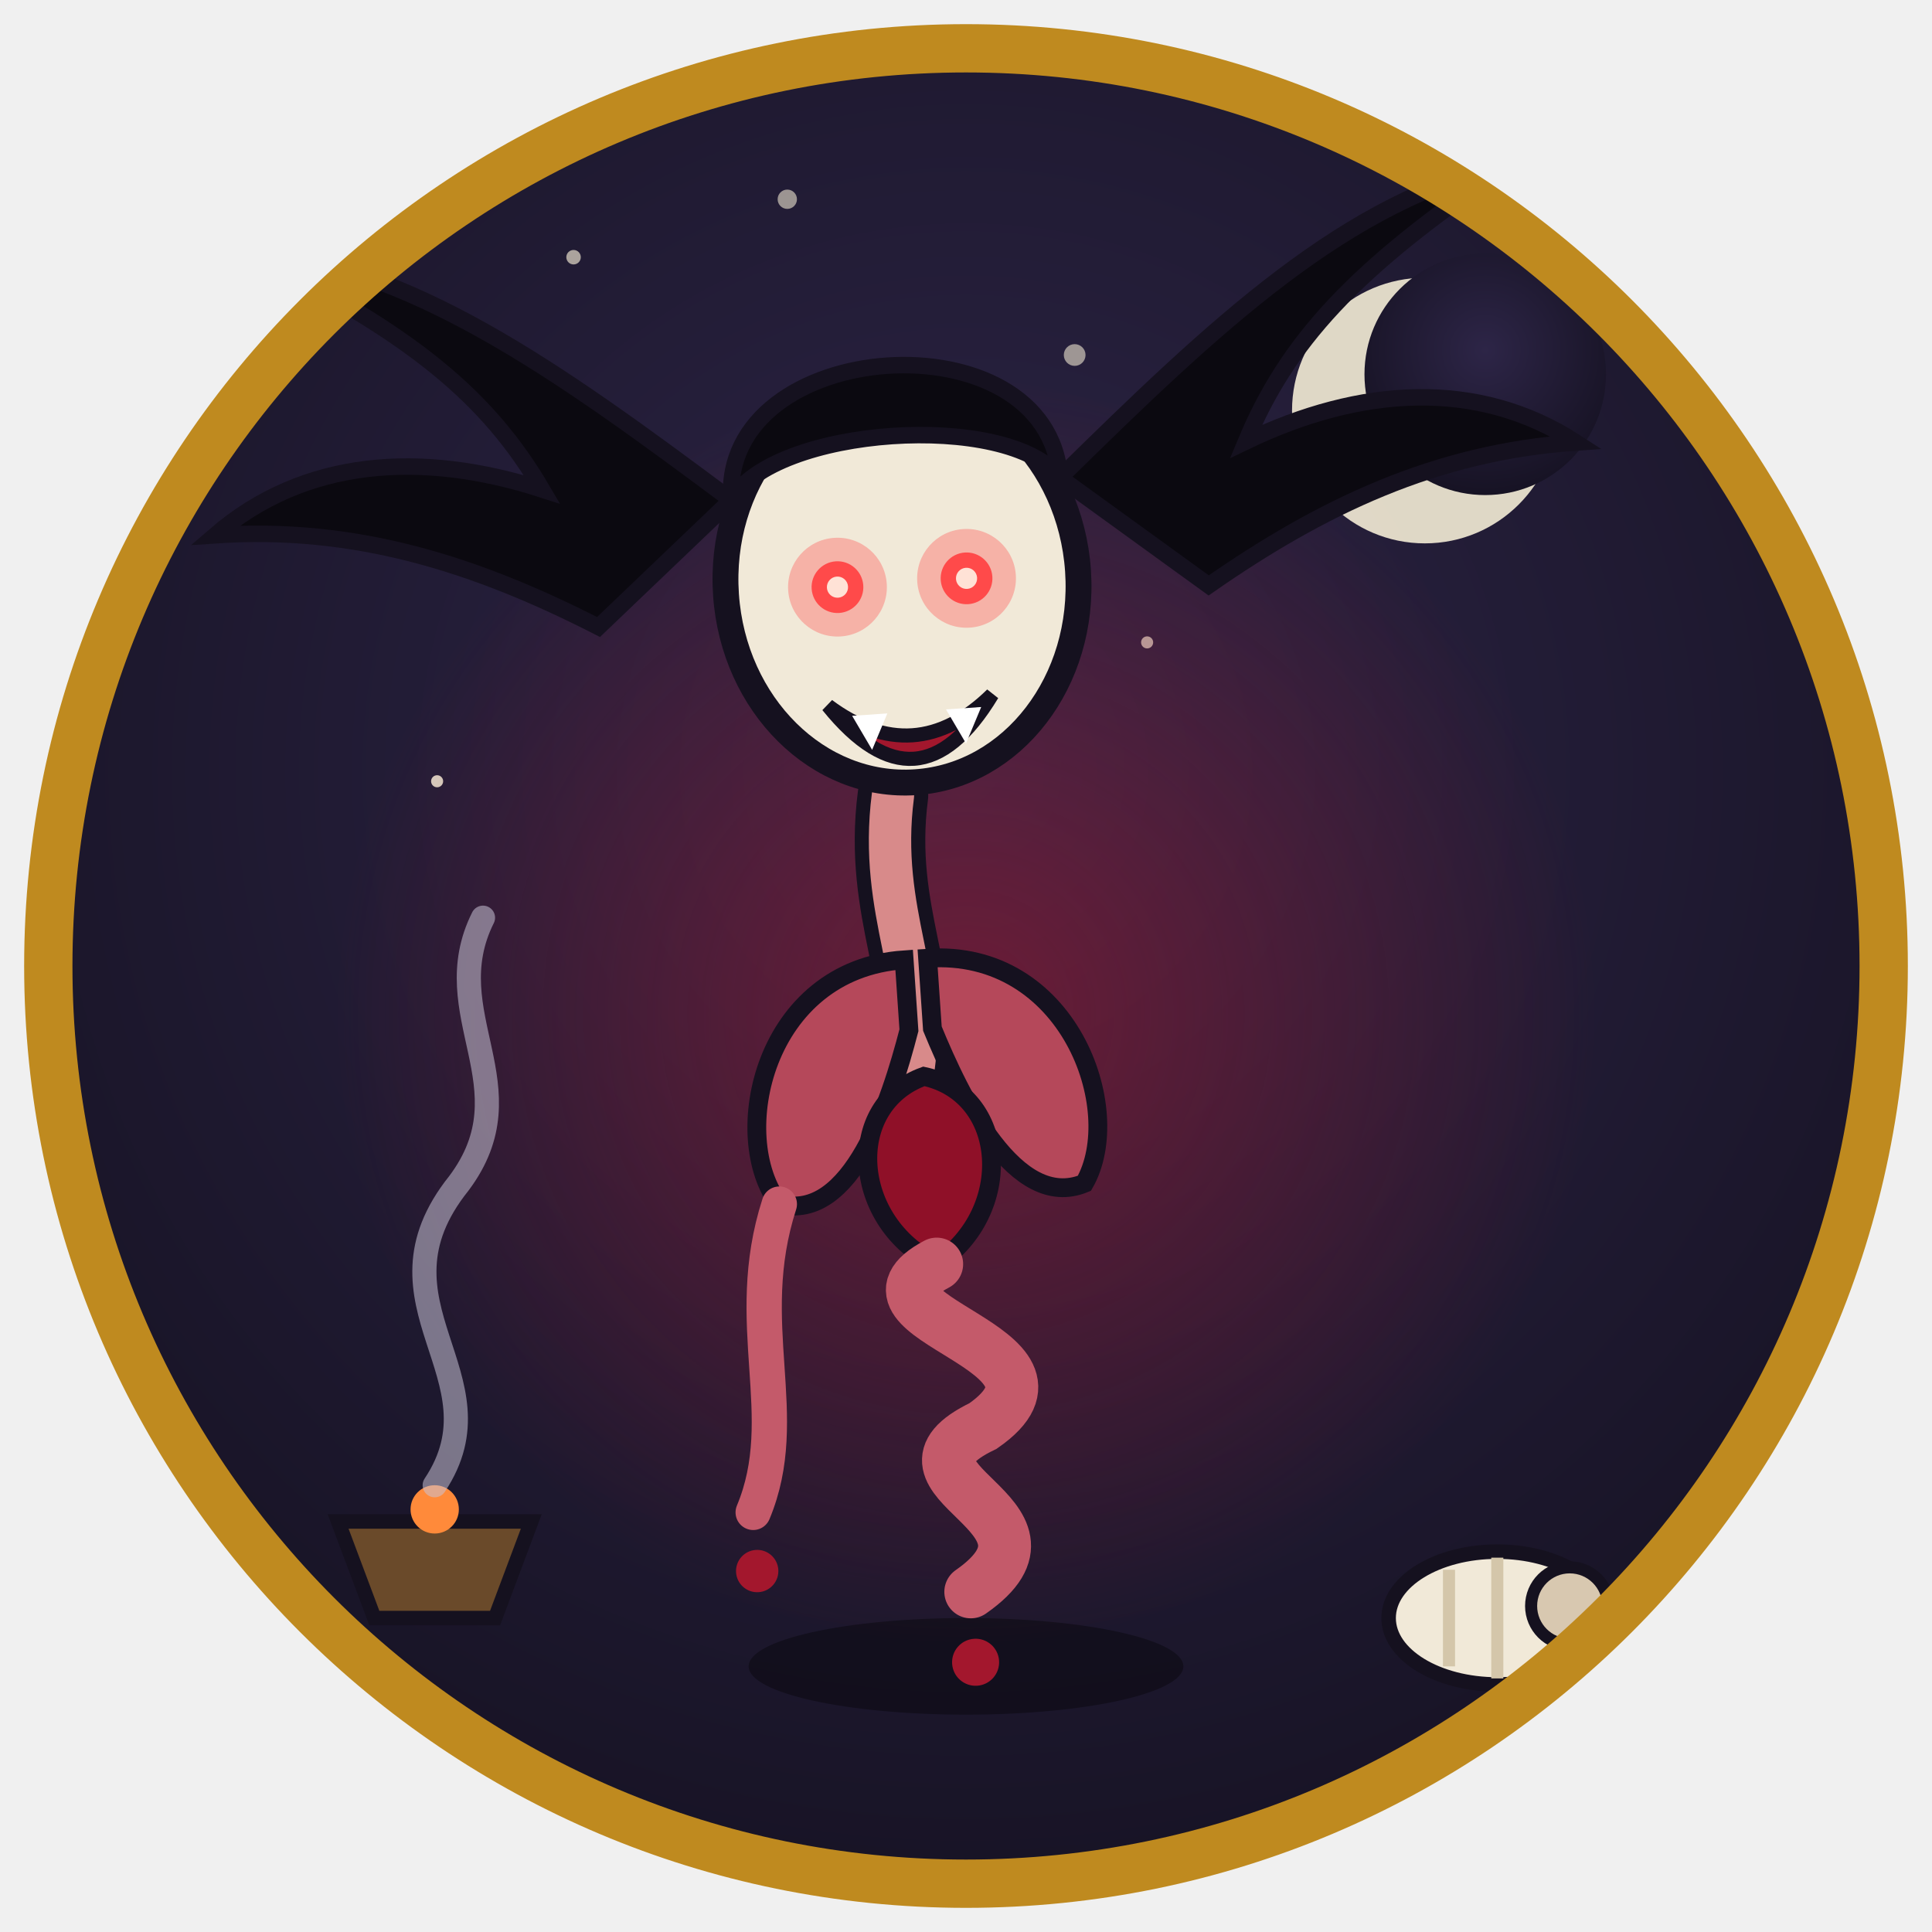
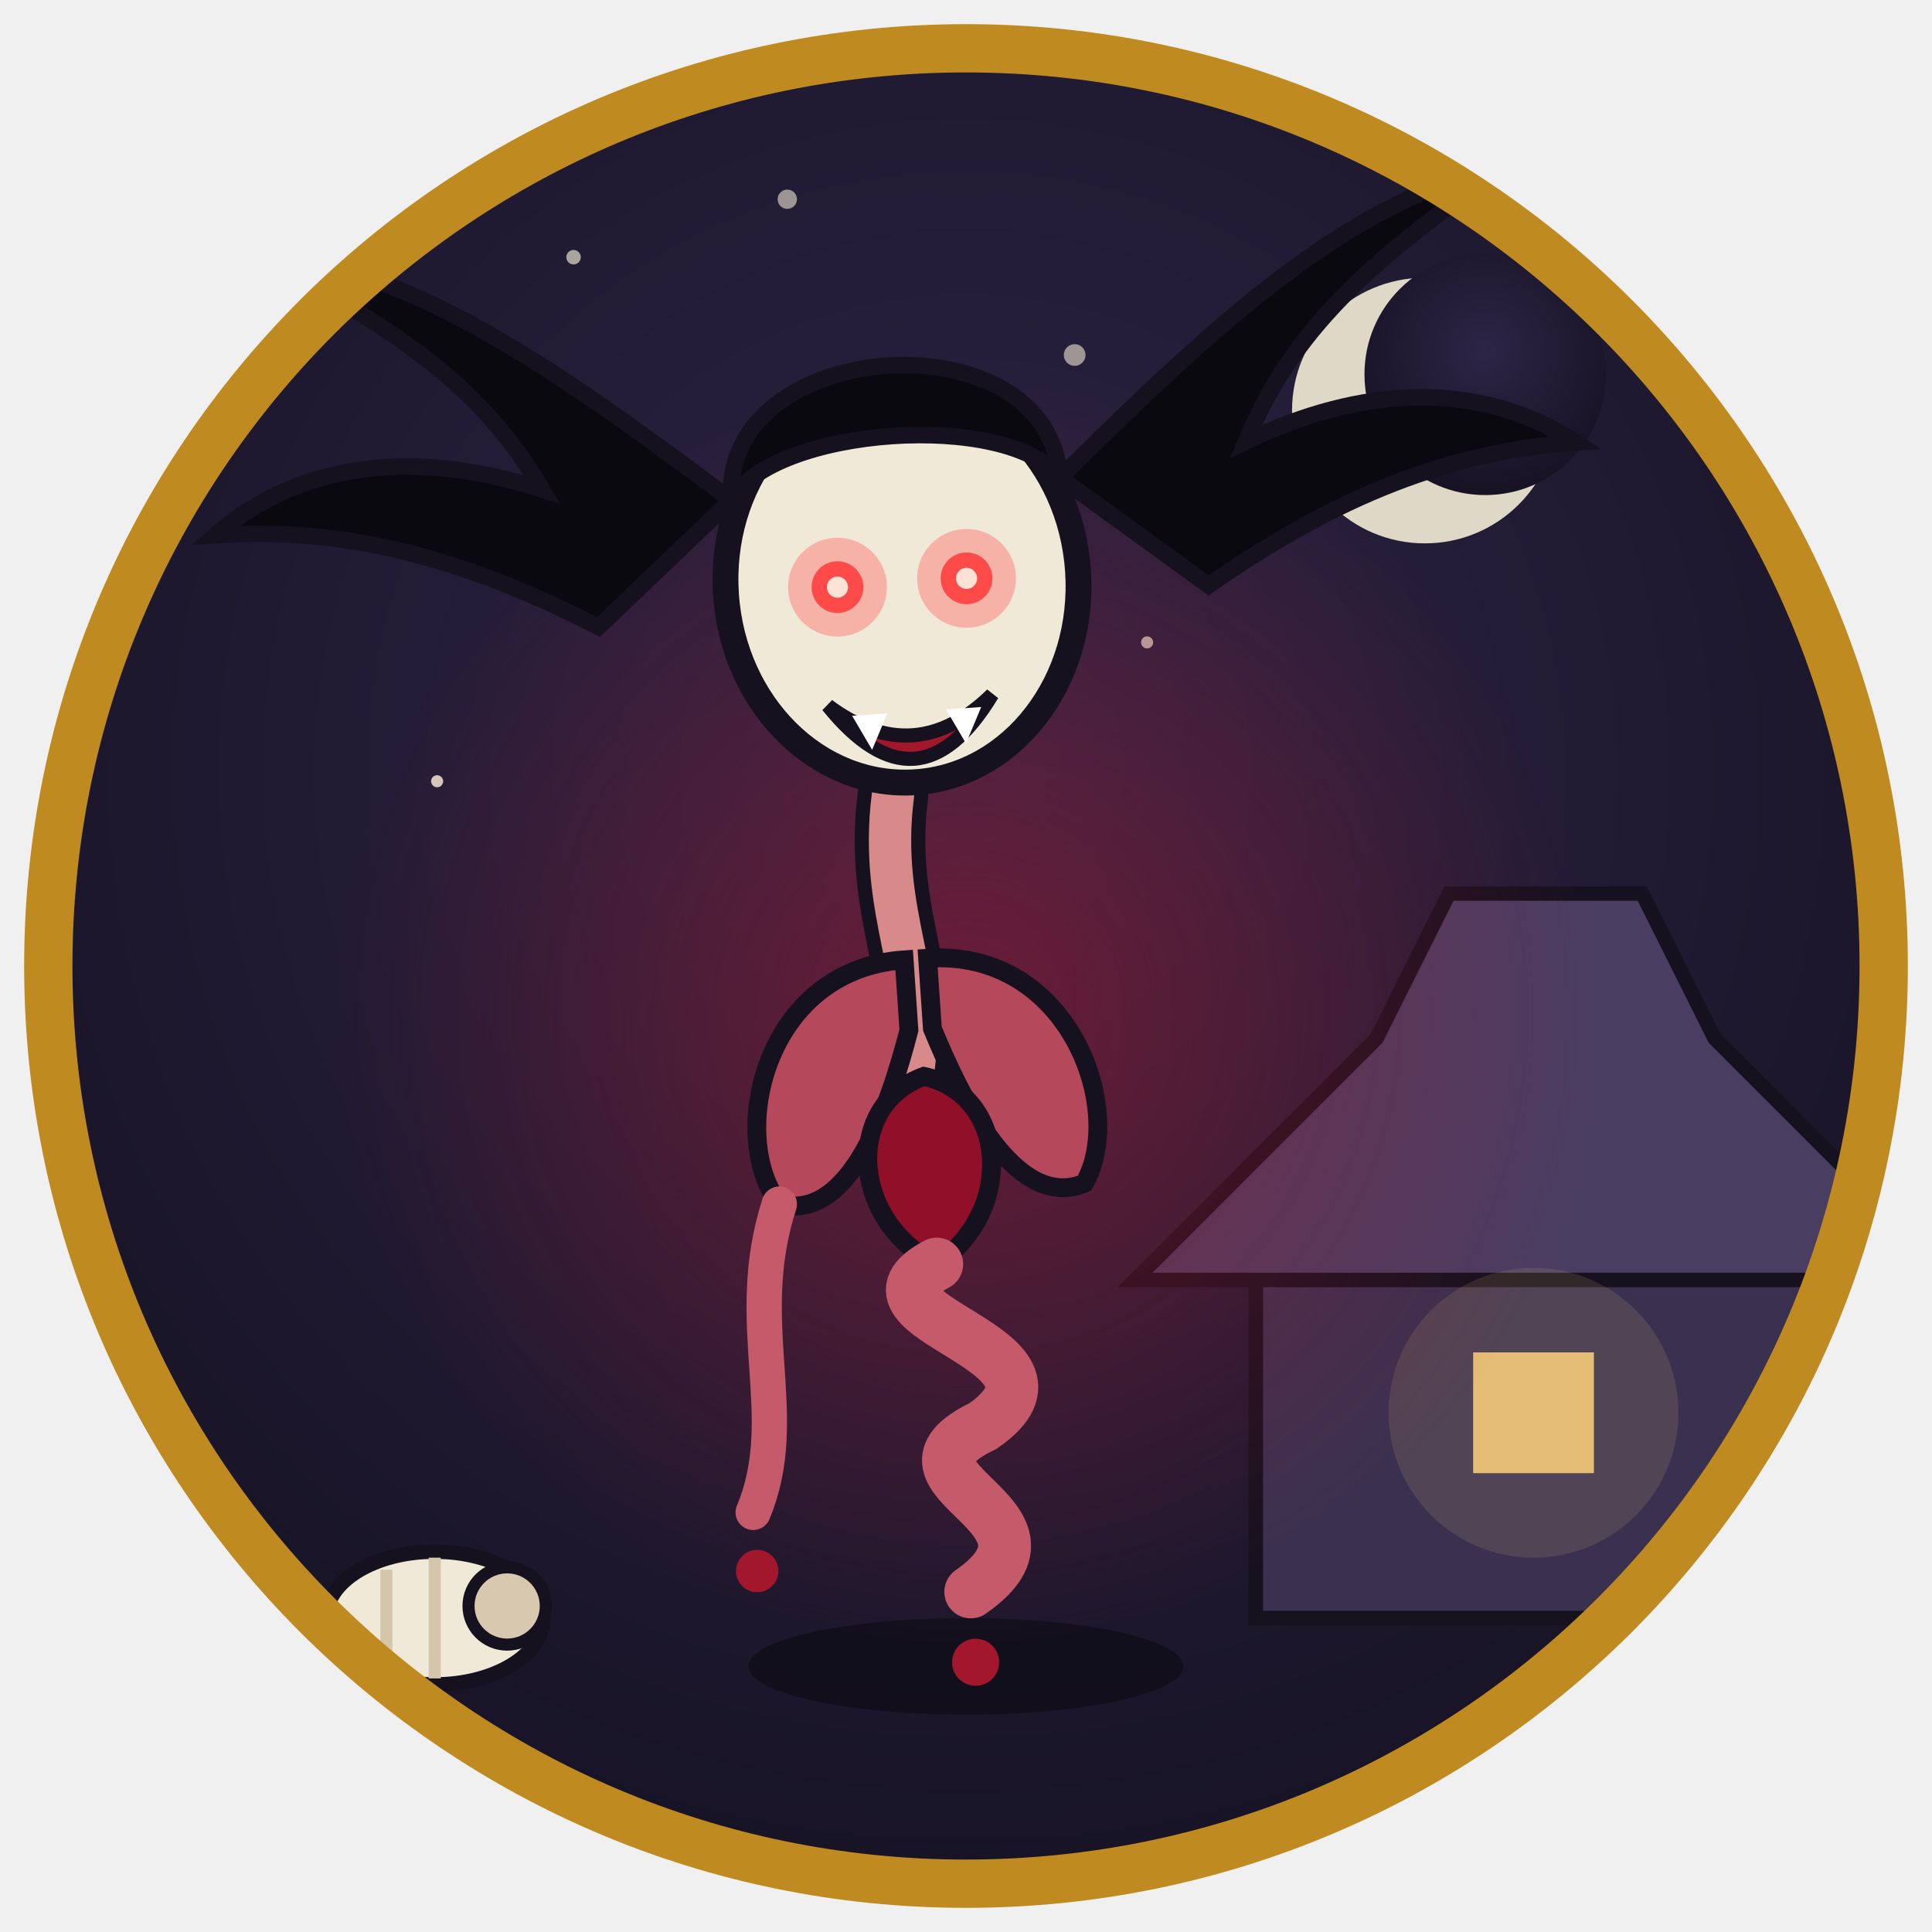
<svg xmlns="http://www.w3.org/2000/svg" viewBox="0 0 160 160" role="img" aria-labelledby="g9efc05-t">
  <defs>
    <radialGradient id="g9efc05-sky" cx="50%" cy="40%" r="75%">
      <stop offset="0" stop-color="#2d2547" />
      <stop offset="1" stop-color="#110e1b" />
    </radialGradient>
    <radialGradient id="g9efc05-glow">
      <stop offset="0" stop-color="#ffb347" stop-opacity="0.75" />
      <stop offset="1" stop-color="#ff6a2a" stop-opacity="0" />
    </radialGradient>
    <radialGradient id="g9efc05-dread">
      <stop offset="0" stop-color="#a3172d" stop-opacity="0.55" />
      <stop offset="1" stop-color="#a3172d" stop-opacity="0" />
    </radialGradient>
    <linearGradient id="g9efc05-fire" x1="0" y1="1" x2="0" y2="0">
      <stop offset="0" stop-color="#ffcf5a" />
      <stop offset="0.6" stop-color="#ff7a2a" />
      <stop offset="1" stop-color="#c8202a" />
    </linearGradient>
    <pattern id="poleng" width="8" height="8" patternUnits="userSpaceOnUse">
      <rect width="8" height="8" fill="#f2ead8" />
      <rect width="4" height="4" fill="#15111f" />
      <rect x="4" y="4" width="4" height="4" fill="#15111f" />
    </pattern>
    <clipPath id="g9efc05-disc">
      <circle cx="80" cy="80" r="76" />
    </clipPath>
  </defs>
  <g clip-path="url(#g9efc05-disc)">
    <rect width="160" height="160" fill="url(#g9efc05-sky)" />
    <circle cx="95.0" cy="53.2" r="0.5" fill="#f4ecd6" opacity="0.73" />
    <circle cx="47.5" cy="21.3" r="0.6" fill="#f4ecd6" opacity="0.65" />
    <circle cx="65.2" cy="16.5" r="0.8" fill="#f4ecd6" opacity="0.58" />
    <circle cx="73.9" cy="65.6" r="0.6" fill="#f4ecd6" opacity="0.75" />
    <circle cx="125.3" cy="25.6" r="0.6" fill="#f4ecd6" opacity="0.79" />
    <circle cx="116.1" cy="28.6" r="1.1" fill="#f4ecd6" opacity="0.67" />
    <circle cx="140.0" cy="15.3" r="1.0" fill="#f4ecd6" opacity="0.75" />
    <circle cx="36.2" cy="64.7" r="0.5" fill="#f4ecd6" opacity="0.86" />
    <circle cx="118.0" cy="33.9" r="0.8" fill="#f4ecd6" opacity="0.71" />
    <circle cx="52.9" cy="41.1" r="1.3" fill="#f4ecd6" opacity="0.70" />
    <circle cx="89.0" cy="29.4" r="0.9" fill="#f4ecd6" opacity="0.58" />
    <circle cx="118.0" cy="34.0" r="11.0" fill="#f4ecd6" opacity="0.9" />
    <circle cx="123.0" cy="31.0" r="10.0" fill="url(#g9efc05-sky)" />
+     <path d="M104 134 L104 104 L152 104 L152 134 Z" fill="#3a3150" stroke="#15111f" stroke-width="1.2" />
+     <path d="M94 106 L114 86 L120 74 L136 74 L142 86 L162 106 Z" fill="#4a3d62" stroke="#15111f" stroke-width="1.2" />
+     <rect x="122" y="112" width="10" height="10" fill="#ffd27a" opacity="0.85" />
+     <circle cx="127.0" cy="117.0" r="12.0" fill="#ffd27a" opacity="0.12" />
    <circle cx="80.0" cy="84.0" r="52.0" fill="url(#g9efc05-dread)" />
    <ellipse cx="80.0" cy="138.0" rx="18.0" ry="4.0" fill="#000000" opacity="0.35" />
    <g transform="translate(80 126) rotate(-3.9) scale(0.974) translate(-80 -134)">
      <path d="M66 46 C52 34 40 24 26 22 C40 30 46 36 50 44 C40 40 30 40 22 46 C34 46 44 50 54 56 Z" fill="#0b0910" stroke="#15111f" stroke-width="1.4" />
      <path d="M94 46 C108 34 120 24 134 22 C120 30 114 36 110 44 C120 40 130 40 138 46 C126 46 116 50 106 56 Z" fill="#0b0910" stroke="#15111f" stroke-width="1.4" />
      <path d="M78 72 C76 82 80 88 78 96" fill="none" stroke="#15111f" stroke-width="6" stroke-linecap="round" />
      <path d="M78 72 C76 82 80 88 78 96" fill="none" stroke="#d88a8a" stroke-width="3.6" stroke-linecap="round" />
      <path d="M78 86 C66 86 62 100 66 106 C72 108 76 98 78 92 Z M80 86 C92 86 96 100 92 106 C86 108 82 98 80 92 Z" fill="#b5485a" stroke="#15111f" stroke-width="1.6" />
      <path d="M79 96 C72 98 72 108 79 112 C86 108 86 98 79 96 Z" fill="#8f1028" stroke="#15111f" stroke-width="1.6" />
      <path d="M79 112 C70 116 92 120 82 126 C72 130 90 134 80 140" fill="none" stroke="#c45a6a" stroke-width="4.5" stroke-linecap="round" />
      <path d="M66 106 C62 116 66 124 62 132" fill="none" stroke="#c45a6a" stroke-width="3" stroke-linecap="round" />
      <circle cx="62.0" cy="137.0" r="1.8" fill="#a3172d" />
      <circle cx="80.0" cy="146.0" r="2.0" fill="#a3172d" />
      <ellipse cx="80.0" cy="54.0" rx="15.0" ry="17.0" fill="#f1e9d8" stroke="#15111f" stroke-width="2.2" />
      <path d="M66 46 C66 32 94 32 94 46 C90 40 70 40 66 46 Z" fill="#0b0910" stroke="#15111f" stroke-width="1.4" />
      <circle cx="74.5" cy="54.0" r="4.2" fill="#ff4a4a" opacity="0.35" />
      <circle cx="74.5" cy="54.0" r="2.2" fill="#ff4a4a" />
      <circle cx="74.5" cy="54.0" r="0.9" fill="#ffe2d6" />
      <circle cx="85.5" cy="54.0" r="4.2" fill="#ff4a4a" opacity="0.35" />
      <circle cx="85.5" cy="54.0" r="2.2" fill="#ff4a4a" />
      <circle cx="85.5" cy="54.0" r="0.9" fill="#ffe2d6" />
      <path d="M73 64 Q80 70 87 64 Q80 74 73 64 Z" fill="#a3172d" stroke="#15111f" stroke-width="1.2" />
      <path d="M75 65 l1.5 3 l1.5 -3 M83 65 l1.5 3 l1.5 -3" fill="#ffffff" />
    </g>
-     <path d="M28 126 L44 126 L41 134 L31 134 Z" fill="#6a4a2a" stroke="#15111f" stroke-width="1.2" />
-     <circle cx="36.0" cy="125.0" r="2.0" fill="#ff8a3a" />
-     <path d="M36 123 C42 114 30 108 38 98 C44 90 36 84 40 76" fill="none" stroke="#c9c2d6" stroke-width="2" opacity="0.55" stroke-linecap="round" />
-     <ellipse cx="124.0" cy="134.0" rx="9.0" ry="5.5" fill="#f1e9d8" stroke="#15111f" stroke-width="1.2" />
-     <circle cx="130.0" cy="133.0" r="3.2" fill="#d8c8b0" stroke="#15111f" stroke-width="1" />
-     <path d="M120 130 L120 138 M124 129 L124 139" fill="none" stroke="#d4c6aa" stroke-width="1" />
+     <ellipse cx="36.0" cy="134.0" rx="9.0" ry="5.5" fill="#f1e9d8" stroke="#15111f" stroke-width="1.2" />
+     <circle cx="42.0" cy="133.0" r="3.2" fill="#d8c8b0" stroke="#15111f" stroke-width="1" />
+     <path d="M32 130 L32 138 M36 129 L36 139" fill="none" stroke="#d4c6aa" stroke-width="1" />
  </g>
  <circle cx="80" cy="80" r="76" fill="none" stroke="#bf8a1f" stroke-width="4" />
</svg>
